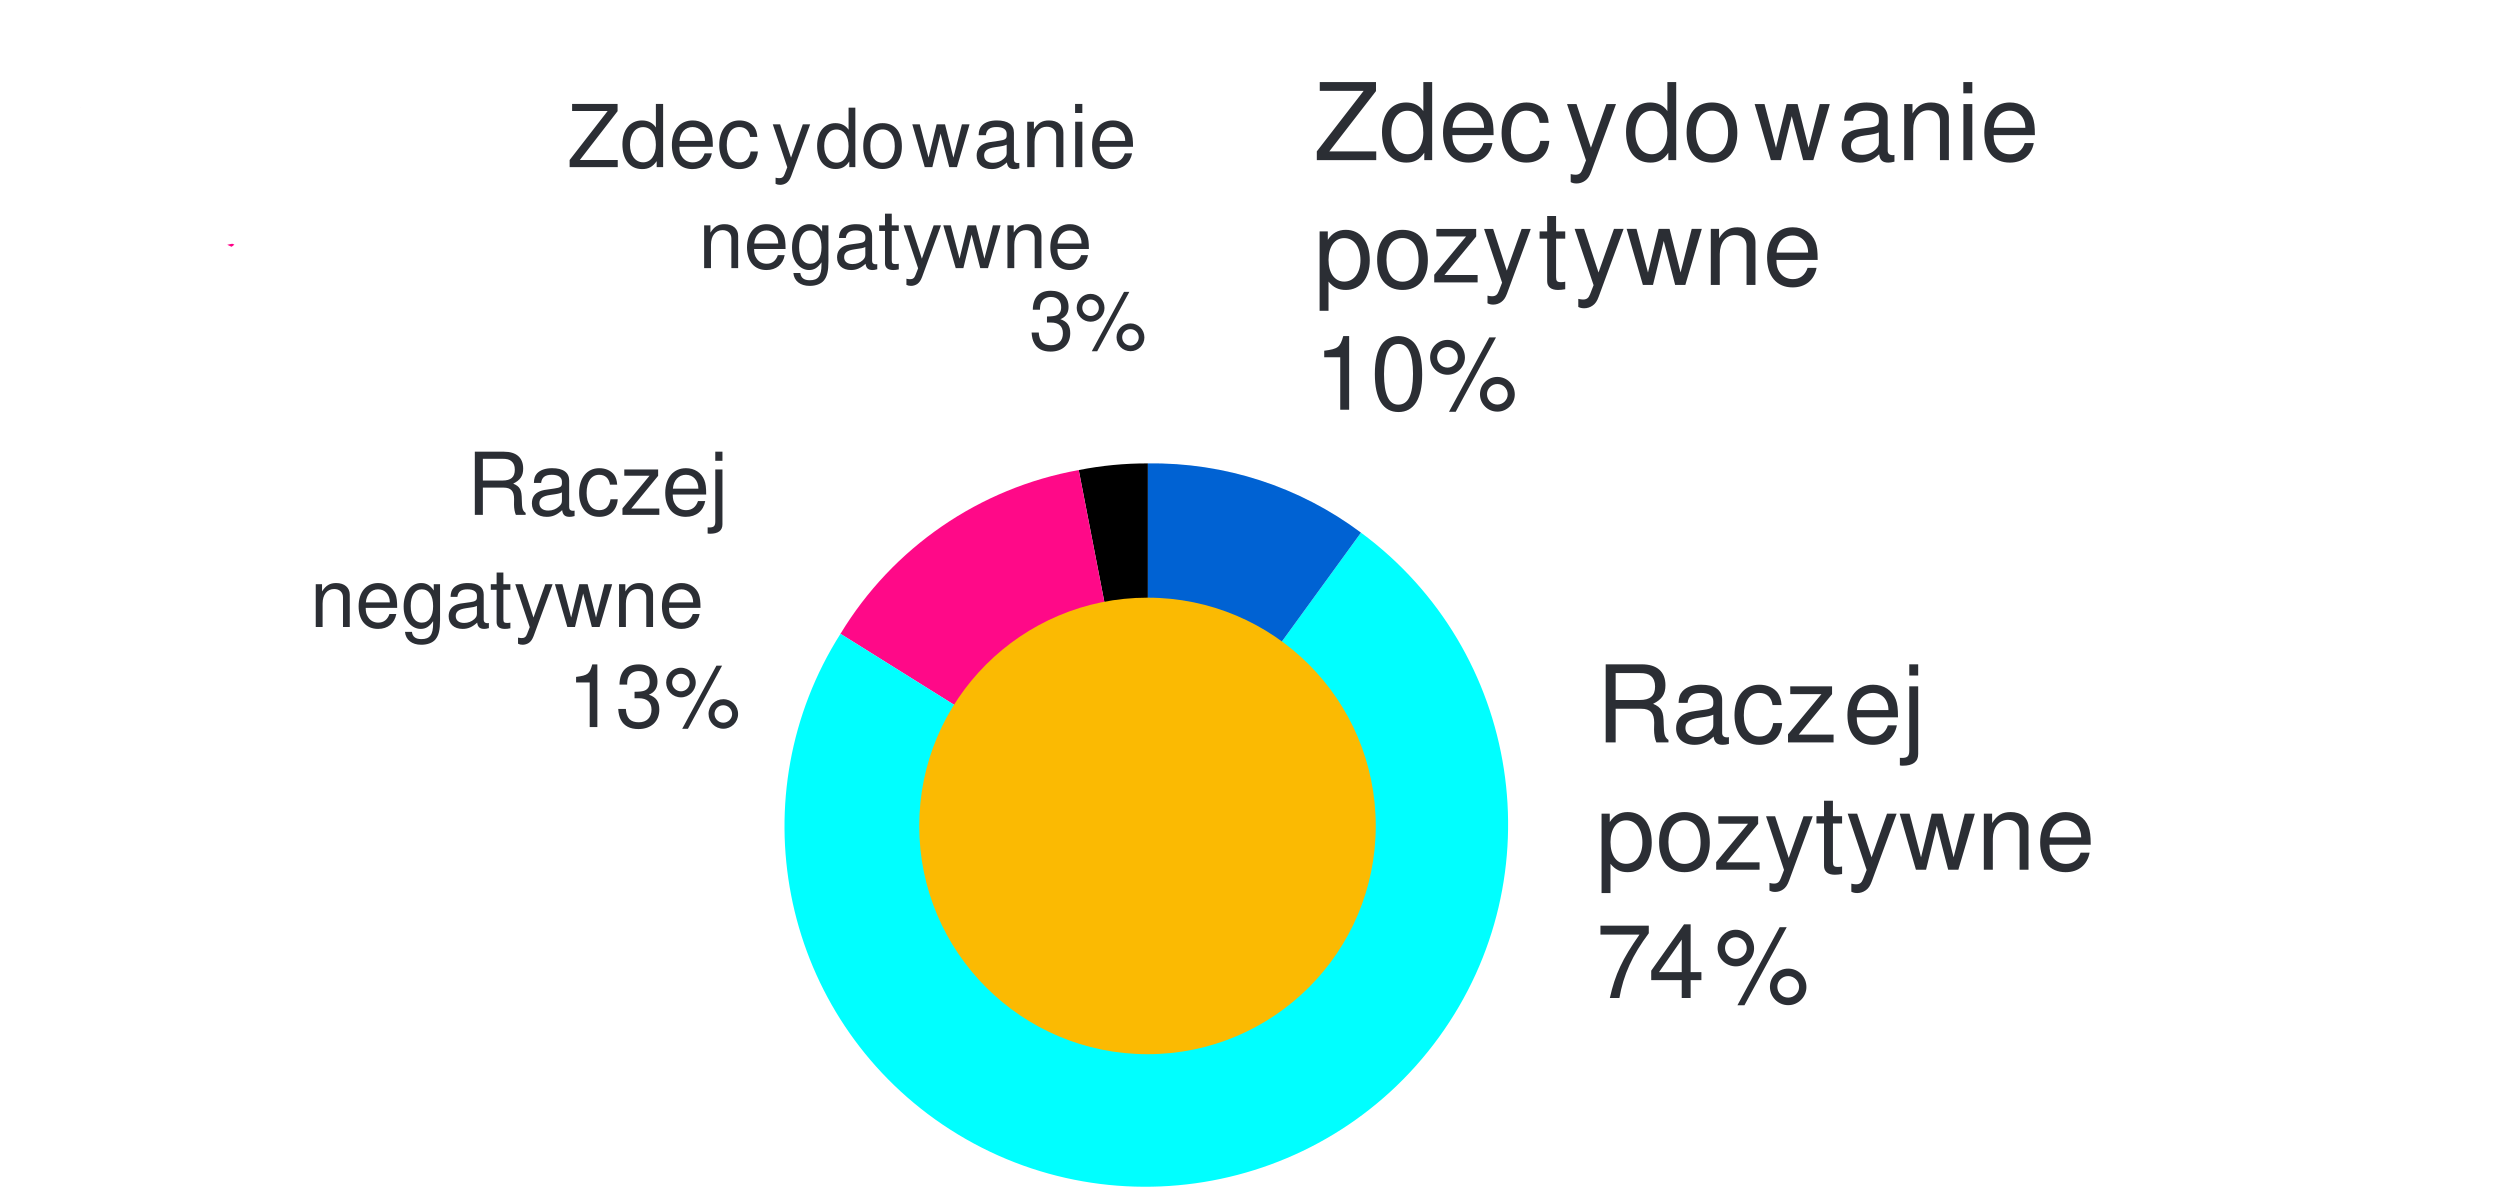
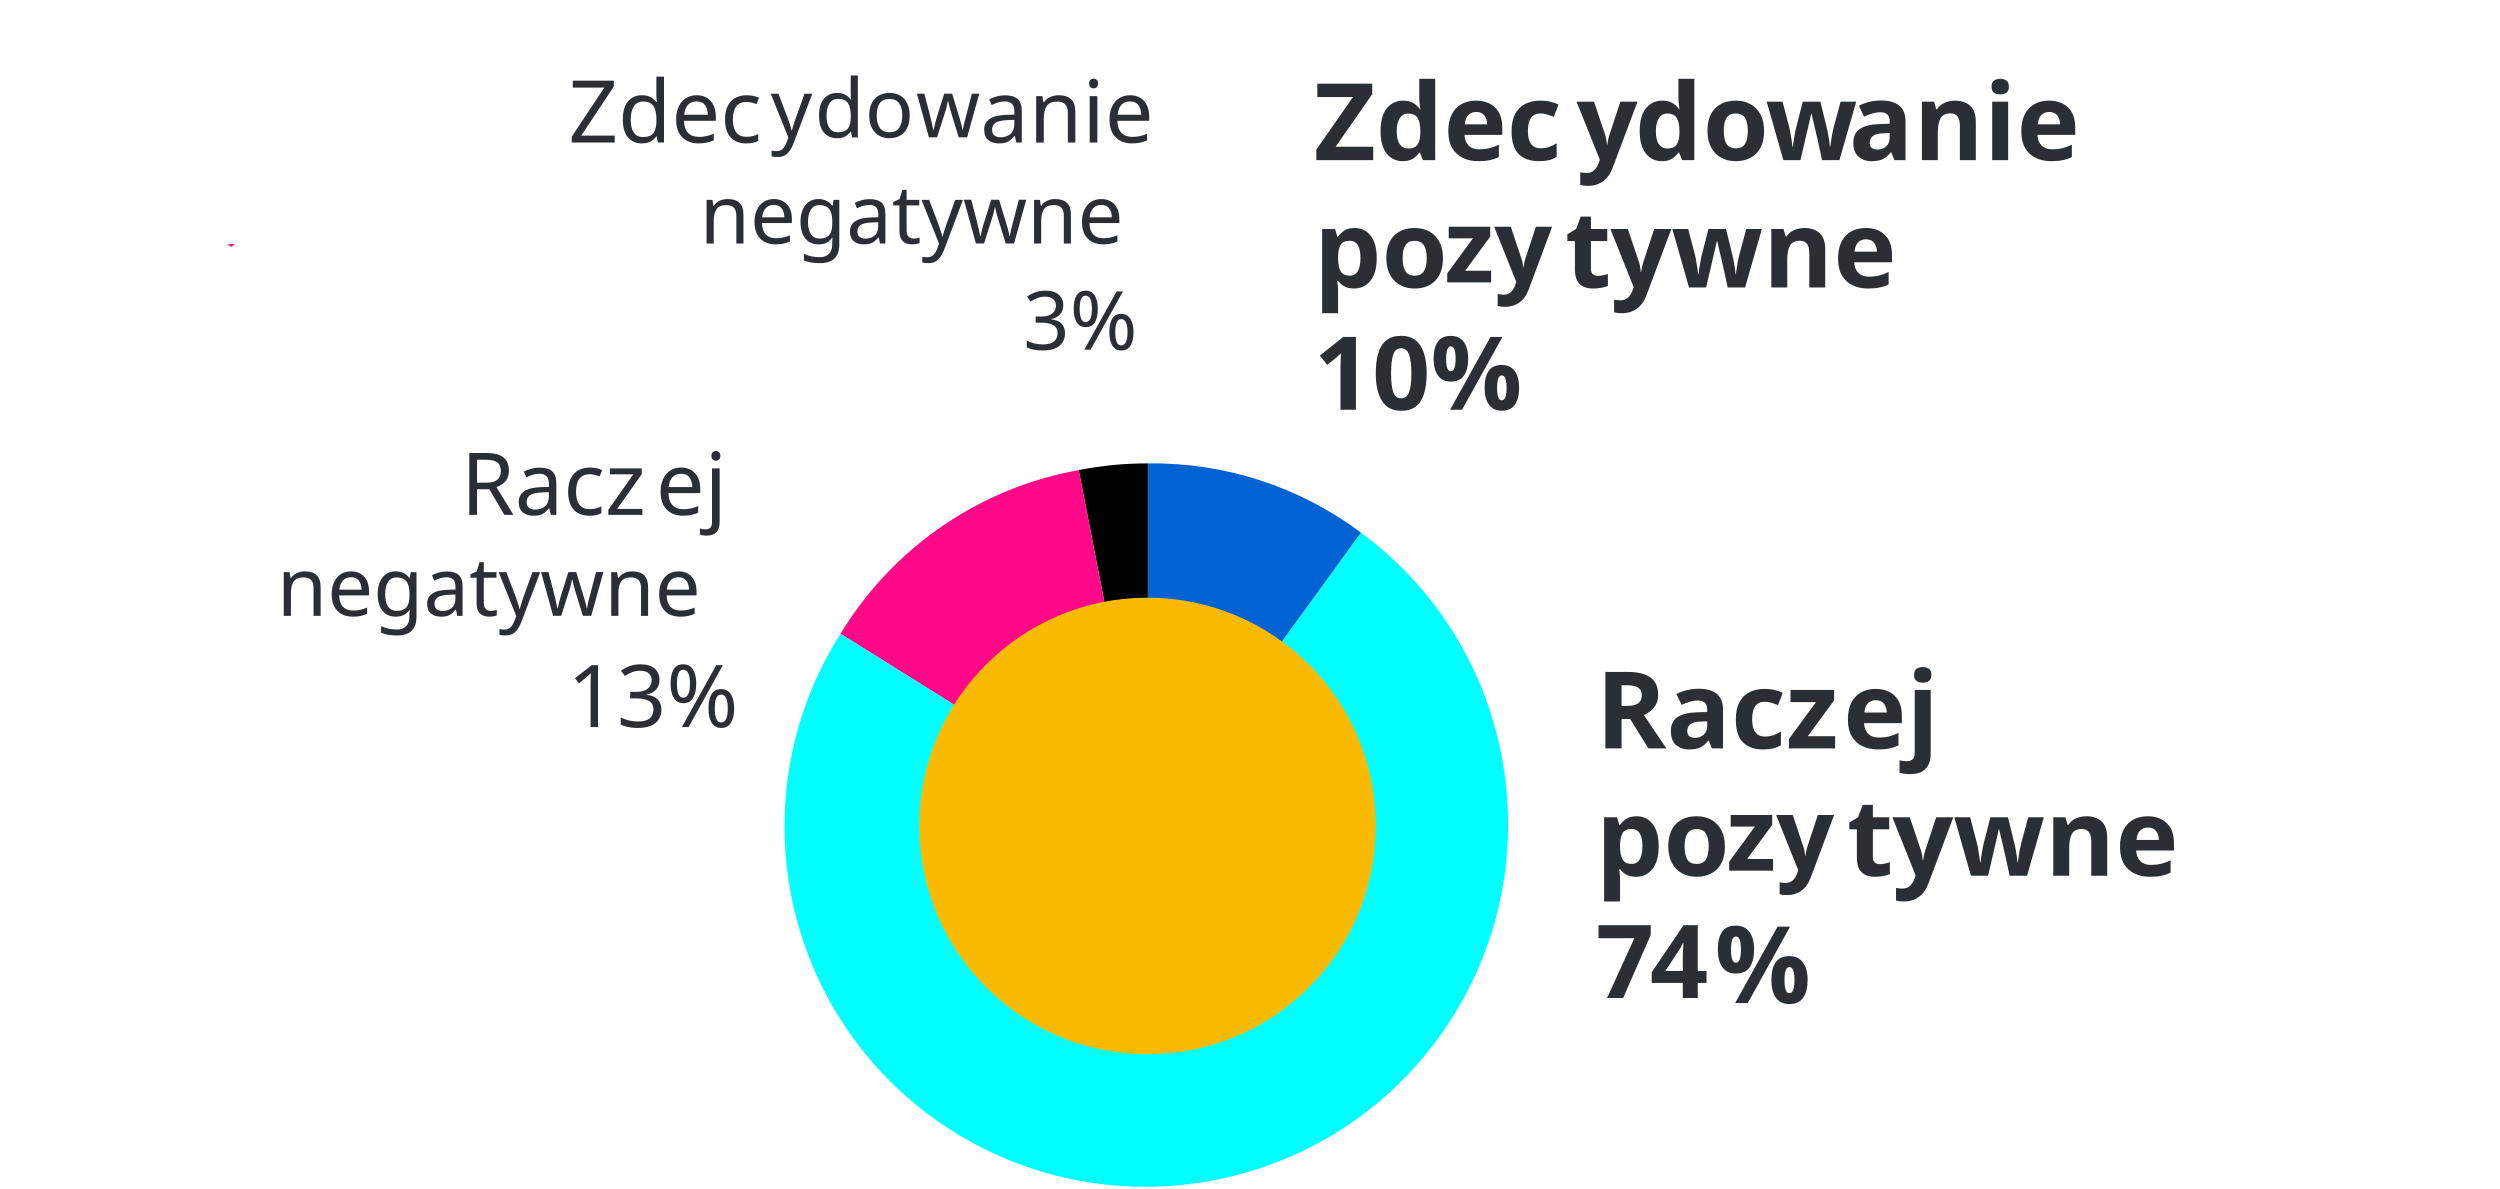
- <svg xmlns="http://www.w3.org/2000/svg" width="490.44" height="233.148" viewBox="0 0 490.44 233.148">
+ <svg xmlns="http://www.w3.org/2000/svg" class="graph1" width="490.44" height="233.148" viewBox="0 0 490.44 233.148">
  <defs>
-     <clipPath id="clip-path">
-       <path id="Path_214" data-name="Path 214" d="M0,69.172H490.44V-163.976H0Z" transform="translate(0 163.976)" fill="none" />
+     <clipPath id="a">
+       <path d="M0,69.172H490.44V-163.976H0Z" transform="translate(0 163.976)" fill="none" />
    </clipPath>
-     <clipPath id="clip-path-2">
-       <rect id="Rectangle_23" data-name="Rectangle 23" width="167.996" height="140.032" fill="aqua" />
+     <clipPath id="b">
+       <rect width="167.996" height="140.032" fill="aqua" />
    </clipPath>
  </defs>
-   <g id="Group_263" data-name="Group 263" transform="translate(0 163.976)">
-     <g id="Group_260" data-name="Group 260" transform="translate(0 -163.976)" clip-path="url(#clip-path)">
-       <g id="Group_250" data-name="Group 250" transform="translate(44.576 47.829)">
-         <path id="Path_207" data-name="Path 207" d="M.418.049-.137.467C-.423.339-.706.209-.99.081a8.007,8.007,0,0,1,.944-.2C.1-.128.263-.009.418.049" transform="translate(0.99 0.116)" fill="#ff0087" />
+   <g transform="translate(0 163.976)">
+     <g transform="translate(0 -163.976)" clip-path="url(#a)">
+       <g transform="translate(44.576 47.829)">
+         <path d="M.418.049-.137.467C-.423.339-.706.209-.99.081a8.007,8.007,0,0,1,.944-.2C.1-.128.263-.009.418.049" transform="translate(0.99 0.116)" fill="#ff0087" />
      </g>
-       <g id="Group_251" data-name="Group 251" transform="translate(35.065 149.389)">
-         <path id="Path_208" data-name="Path 208" d="M0,0,.048.02C.045.026.04.03.037.036Z" fill="#ff0087" />
+       <g transform="translate(35.065 149.389)">
+         <path d="M0,0,.048.02C.045.026.04.03.037.036Z" fill="#ff0087" />
      </g>
-       <g id="Group_252" data-name="Group 252" transform="translate(15.708 21.035)">
-         <path id="Path_209" data-name="Path 209" d="M0,0,.06.024c0,.007-.011.013-.016.02Z" fill="#ff0087" />
+       <g transform="translate(15.708 21.035)">
+         <path d="M0,0,.06.024c0,.007-.011.013-.016.02Z" fill="#ff0087" />
      </g>
-       <g id="Group_253" data-name="Group 253" transform="translate(211.62 90.908)">
-         <path id="Path_210" data-name="Path 210" d="M4.026,21.1-9.544-48.711a68.792,68.792,0,0,1,13.57-1.307Z" transform="translate(9.544 50.018)" />
+       <g transform="translate(211.62 90.908)">
+         <path d="M4.026,21.1-9.544-48.711a68.792,68.792,0,0,1,13.57-1.307Z" transform="translate(9.544 50.018)" />
      </g>
-       <g id="Group_254" data-name="Group 254" transform="translate(164.88 92.215)">
-         <path id="Path_211" data-name="Path 211" d="M17.893,20.712l-60.31-37.686A68.884,68.884,0,0,1,4.323-49.1Z" transform="translate(42.417 49.099)" fill="#ff0988" />
+       <g transform="translate(164.88 92.215)">
+         <path d="M17.893,20.712l-60.31-37.686A68.884,68.884,0,0,1,4.323-49.1Z" transform="translate(42.417 49.099)" fill="#ff0988" />
      </g>
-       <g id="Group_258" data-name="Group 258" transform="translate(141.114 94.537)">
-         <g id="Group_257" data-name="Group 257">
-           <g id="Group_256" data-name="Group 256" clip-path="url(#clip-path-2)">
-             <g id="Group_255" data-name="Group 255" transform="translate(12.797 9.953)">
-               <path id="Path_212" data-name="Path 212" d="M21.148,17.07l41.8-57.535A71.117,71.117,0,0,1-20.654,74.6,70.629,70.629,0,0,1-39.163-20.616Z" transform="translate(50.132 40.465)" fill="aqua" />
-             </g>
+       <g transform="translate(141.114 94.537)">
+         <g clip-path="url(#b)">
+           <g transform="translate(12.797 9.953)">
+             <path d="M21.148,17.07l41.8-57.535A71.117,71.117,0,0,1-20.654,74.6,70.629,70.629,0,0,1-39.163-20.616Z" transform="translate(50.132 40.465)" fill="aqua" />
          </g>
        </g>
      </g>
-       <g id="Group_259" data-name="Group 259" transform="translate(225.19 90.908)">
-         <path id="Path_213" data-name="Path 213" d="M0,21.1V-50.018A68.141,68.141,0,0,1,41.8-36.435Z" transform="translate(0 50.018)" fill="#0062d3" />
+       <g transform="translate(225.19 90.908)">
+         <path d="M0,21.1V-50.018A68.141,68.141,0,0,1,41.8-36.435Z" transform="translate(0 50.018)" fill="#0062d3" />
      </g>
    </g>
-     <g id="Group" transform="translate(257.734 -154.56)">
-       <text id="Zdec" transform="translate(0 22)" fill="#2b2e34" font-size="21" font-family="Helvetica">
+     <g transform="translate(257.734 -154.56)">
+       <text transform="translate(0 22)" fill="#2b2e34" font-size="21" font-family="Manrope-Bold" font-weight="800">
        <tspan x="0" y="0">Zdec</tspan>
      </text>
-       <text id="y" transform="translate(49.258 22)" fill="#2b2e34" font-size="21" font-family="Helvetica">
+       <text transform="translate(51.548 22)" fill="#2b2e34" font-size="21" font-family="Manrope-Bold" font-weight="800">
        <tspan x="0" y="0">y</tspan>
      </text>
-       <text id="do" transform="translate(60.708 22)" fill="#2b2e34" font-size="21" font-family="Helvetica">
+       <text transform="translate(62.998 22)" fill="#2b2e34" font-size="21" font-family="Manrope-Bold" font-weight="800">
        <tspan x="0" y="0">do</tspan>
      </text>
-       <text id="w" transform="translate(86.357 22)" fill="#2b2e34" font-size="21" font-family="Helvetica">
+       <text transform="translate(88.647 22)" fill="#2b2e34" font-size="21" font-family="Manrope-Bold" font-weight="800">
        <tspan x="0" y="0">w</tspan>
      </text>
-       <text id="anie_" data-name="anie " transform="translate(102.679 22)" fill="#2b2e34" font-size="21" font-family="Helvetica">
+       <text transform="translate(104.97 22)" fill="#2b2e34" font-size="21" font-family="Manrope-Bold" font-weight="800">
        <tspan x="0" y="0">anie </tspan>
      </text>
-       <text id="po" transform="translate(0 46.983)" fill="#2b2e34" font-size="21" font-family="Helvetica">
+       <text transform="translate(0 46.983)" fill="#2b2e34" font-size="21" font-family="Manrope-Bold" font-weight="800">
        <tspan x="0" y="0">po</tspan>
      </text>
-       <text id="zy" transform="translate(23 45.983)" fill="#2b2e34" font-size="20" font-family="Helvetica">
+       <text transform="translate(25.628 45.983)" fill="#2b2e34" font-size="20" font-family="Manrope-Bold" font-weight="800">
        <tspan x="0" y="0">zy</tspan>
      </text>
-       <text id="t" transform="translate(44 46.983)" fill="#2b2e34" font-size="21" font-family="Helvetica">
+       <text transform="translate(49.258 46.983)" fill="#2b2e34" font-size="21" font-family="Manrope-Bold" font-weight="800">
        <tspan x="0" y="0">t</tspan>
      </text>
-       <text id="ywne" transform="translate(50.748 46.483)" fill="#2b2e34" font-size="21" font-family="Helvetica">
+       <text transform="translate(58.189 46.983)" fill="#2b2e34" font-size="21" font-family="Manrope-Bold" font-weight="800">
        <tspan x="0" y="0">ywne</tspan>
      </text>
    </g>
-     <text id="_" data-name=" " transform="translate(370.426 -107.578)" fill="#2b2e34" font-size="21" font-family="Helvetica">
+     <text transform="translate(370.426 -107.578)" fill="#2b2e34" font-size="21" font-family="Manrope-Bold" font-weight="800">
      <tspan x="0" y="0"> </tspan>
    </text>
-     <text id="_10_" data-name="10%" transform="translate(257.734 -83.595)" fill="#2b2e34" font-size="20" font-family="Helvetica">
+     <text transform="translate(257.734 -83.595)" fill="#2b2e34" font-size="20" font-family="Manrope-Bold" font-weight="800">
      <tspan x="0" y="0">10%</tspan>
    </text>
-     <g id="Group-2" data-name="Group" transform="translate(111.28 -149.194)">
-       <text id="Zdec-2" data-name="Zdec" transform="translate(0 18)" fill="#2b2e34" font-size="17" font-family="Helvetica-Light, Helvetica" font-weight="300">
+     <g transform="translate(111.524 -154.013)">
+       <text transform="translate(0 18)" fill="#2b2e34" font-size="17" font-family="Manrope-Light, Manrope" font-weight="300">
        <tspan x="0" y="0">Zdec</tspan>
      </text>
-       <text id="y-2" data-name="y" transform="translate(40.009 18)" fill="#2b2e34" font-size="16" font-family="Helvetica-Light, Helvetica" font-weight="300">
+       <text transform="translate(39.669 17)" fill="#2b2e34" font-size="16" font-family="Manrope-Light, Manrope" font-weight="300">
        <tspan x="0" y="0">y</tspan>
      </text>
-       <text id="do-2" data-name="do" transform="translate(48.595 18)" fill="#2b2e34" font-size="16" font-family="Helvetica-Light, Helvetica" font-weight="300">
+       <text transform="translate(48.283 17)" fill="#2b2e34" font-size="16" font-family="Manrope-Light, Manrope" font-weight="300">
        <tspan x="0" y="0">do</tspan>
      </text>
-       <text id="w-2" data-name="w" transform="translate(67.595 18)" fill="#2b2e34" font-size="16" font-family="Helvetica-Light, Helvetica" font-weight="300">
+       <text transform="translate(68.182 17)" fill="#2b2e34" font-size="16" font-family="Manrope-Light, Manrope" font-weight="300">
        <tspan x="0" y="0">w</tspan>
      </text>
-       <text id="anie_2" data-name="anie " transform="translate(79.595 18)" fill="#2b2e34" font-size="17" font-family="Helvetica-Light, Helvetica" font-weight="300">
+       <text transform="translate(80.769 18)" fill="#2b2e34" font-size="17" font-family="Manrope-Light, Manrope" font-weight="300">
        <tspan x="0" y="0">anie </tspan>
      </text>
-       <text id="negatywne" transform="translate(25.729 37.819)" fill="#2b2e34" font-size="16" font-family="Helvetica-Light, Helvetica" font-weight="300">
+       <text transform="translate(25.729 37.819)" fill="#2b2e34" font-size="16" font-family="Manrope-Light, Manrope" font-weight="300">
        <tspan x="0" y="0">negatywne</tspan>
      </text>
    </g>
-     <text id="_2" data-name=" " transform="translate(225.768 -120.194)" fill="#2b2e34" font-size="12" font-family="Helvetica-Light, Helvetica" font-weight="300">
+     <text transform="translate(225.768 -120.194)" fill="#2b2e34" font-size="12" font-family="Manrope-Light, Manrope" font-weight="300">
      <tspan x="0" y="0"> </tspan>
    </text>
-     <g id="Group-3" data-name="Group" transform="translate(55.467 -112.375)">
-       <text id="_3_" data-name="3%" transform="translate(146.392 17)" fill="#2b2e34" font-size="16" font-family="Helvetica-Light, Helvetica" font-weight="300">
+     <g transform="translate(54.306 -112.375)">
+       <text transform="translate(146.392 17)" fill="#2b2e34" font-size="16" font-family="Manrope-Light, Manrope" font-weight="300">
        <tspan x="0" y="0">3%</tspan>
      </text>
-       <text id="Racz" transform="translate(36.104 49.402)" fill="#2b2e34" font-size="17" font-family="Helvetica-Light, Helvetica" font-weight="300">
+       <text transform="translate(36.104 49.402)" fill="#2b2e34" font-size="17" font-family="Manrope-Light, Manrope" font-weight="300">
        <tspan x="0" y="0">Racz</tspan>
      </text>
-       <text id="ej_" data-name="ej " transform="translate(74.35 49.402)" fill="#2b2e34" font-size="17" font-family="Helvetica-Light, Helvetica" font-weight="300">
+       <text transform="translate(74.35 49.402)" fill="#2b2e34" font-size="17" font-family="Manrope-Light, Manrope" font-weight="300">
        <tspan x="0" y="0">ej </tspan>
      </text>
-       <text id="negatywne-2" data-name="negatywne" transform="translate(5.35 71.402)" fill="#2b2e34" font-size="16" font-family="Helvetica-Light, Helvetica" font-weight="300">
+       <text transform="translate(0 69.221)" fill="#2b2e34" font-size="16" font-family="Manrope-Light, Manrope" font-weight="300">
        <tspan x="0" y="0">negatywne</tspan>
      </text>
    </g>
-     <text id="_3" data-name=" " transform="translate(142.838 -47.16)" fill="#2b2e34" font-size="12" font-family="Helvetica-Light, Helvetica" font-weight="300">
+     <text transform="translate(142.838 -47.16)" fill="#2b2e34" font-size="12" font-family="Manrope-Light, Manrope" font-weight="300">
      <tspan x="0" y="0"> </tspan>
    </text>
-     <text id="_13_" data-name="13%" transform="translate(111.28 -21.341)" fill="#2b2e34" font-size="17" font-family="Helvetica-Light, Helvetica" font-weight="300">
+     <text transform="translate(111.28 -21.341)" fill="#2b2e34" font-size="17" font-family="Manrope-Light, Manrope" font-weight="300">
      <tspan x="0" y="0">13%</tspan>
    </text>
-     <g id="Group-4" data-name="Group" transform="translate(313.047 -40.34)">
-       <text id="Racz-2" data-name="Racz" transform="translate(0 22)" fill="#2b2e34" font-size="21" font-family="Helvetica">
+     <g transform="translate(313.047 -39.157)">
+       <text transform="translate(0 22)" fill="#2b2e34" font-size="21" font-family="Manrope-Bold" font-weight="800">
        <tspan x="0" y="0">Racz</tspan>
      </text>
-       <text id="ej_2" data-name="ej " transform="translate(48.529 22)" fill="#2b2e34" font-size="21" font-family="Helvetica">
+       <text transform="translate(48.529 22)" fill="#2b2e34" font-size="21" font-family="Manrope-Bold" font-weight="800">
        <tspan x="0" y="0">ej </tspan>
      </text>
-       <text id="po-2" data-name="po" transform="translate(0 46.983)" fill="#2b2e34" font-size="21" font-family="Helvetica">
+       <text transform="translate(0 46.983)" fill="#2b2e34" font-size="21" font-family="Manrope-Bold" font-weight="800">
        <tspan x="0" y="0">po</tspan>
      </text>
-       <text id="zy-2" data-name="zy" transform="translate(23 46.983)" fill="#2b2e34" font-size="20" font-family="Helvetica">
+       <text transform="translate(25.628 45.983)" fill="#2b2e34" font-size="20" font-family="Manrope-Bold" font-weight="800">
        <tspan x="0" y="0">zy</tspan>
      </text>
-       <text id="t-2" data-name="t" transform="translate(43 47.483)" fill="#2b2e34" font-size="21" font-family="Helvetica">
+       <text transform="translate(49.258 46.983)" fill="#2b2e34" font-size="21" font-family="Manrope-Bold" font-weight="800">
        <tspan x="0" y="0">t</tspan>
      </text>
-       <text id="ywne-2" data-name="ywne" transform="translate(49 46.983)" fill="#2b2e34" font-size="21" font-family="Helvetica">
+       <text transform="translate(58.189 46.983)" fill="#2b2e34" font-size="21" font-family="Manrope-Bold" font-weight="800">
        <tspan x="0" y="0">ywne</tspan>
      </text>
    </g>
-     <text id="_4" data-name=" " transform="translate(425.739 7.826)" fill="#2b2e34" font-size="21" font-family="Helvetica">
+     <text transform="translate(425.739 7.826)" fill="#2b2e34" font-size="21" font-family="Manrope-Bold" font-weight="800">
      <tspan x="0" y="0"> </tspan>
    </text>
-     <g id="Group-5" data-name="Group" transform="translate(313.047 10.808)">
-       <text id="_74" data-name="74" transform="translate(0 21)" fill="#2b2e34" font-size="20" font-family="Helvetica" letter-spacing="-0.04em">
+     <g transform="translate(313.047 10.808)">
+       <text transform="translate(0 21)" fill="#2b2e34" font-size="20" font-family="Manrope-Bold" font-weight="800" letter-spacing="-0.04em">
        <tspan x="0" y="0">74</tspan>
      </text>
-       <text id="_5" data-name="%" transform="translate(23.296 22)" fill="#2b2e34" font-size="21" font-family="Helvetica" letter-spacing="-0.04em">
+       <text transform="translate(23.296 22)" fill="#2b2e34" font-size="21" font-family="Manrope-Bold" font-weight="800" letter-spacing="-0.04em">
        <tspan x="0" y="0">%</tspan>
      </text>
    </g>
-     <g id="Group_262" data-name="Group 262" transform="translate(0 -163.976)" clip-path="url(#clip-path)">
-       <g id="Group_261" data-name="Group 261" transform="translate(180.332 117.249)">
-         <path id="Path_215" data-name="Path 215" d="M13.285,26.571A44.78,44.78,0,0,0,58.065-18.209,44.779,44.779,0,0,0,13.285-62.988,44.779,44.779,0,0,0-31.494-18.209,44.78,44.78,0,0,0,13.285,26.571Z" transform="translate(31.494 62.988)" fill="#fbba02" />
+     <g transform="translate(0 -163.976)" clip-path="url(#a)">
+       <g transform="translate(180.332 117.249)">
+         <path d="M13.285,26.571A44.78,44.78,0,0,0,58.065-18.209,44.779,44.779,0,0,0,13.285-62.988,44.779,44.779,0,0,0-31.494-18.209,44.78,44.78,0,0,0,13.285,26.571Z" transform="translate(31.494 62.988)" fill="#fbba02" />
      </g>
    </g>
  </g>
</svg>
